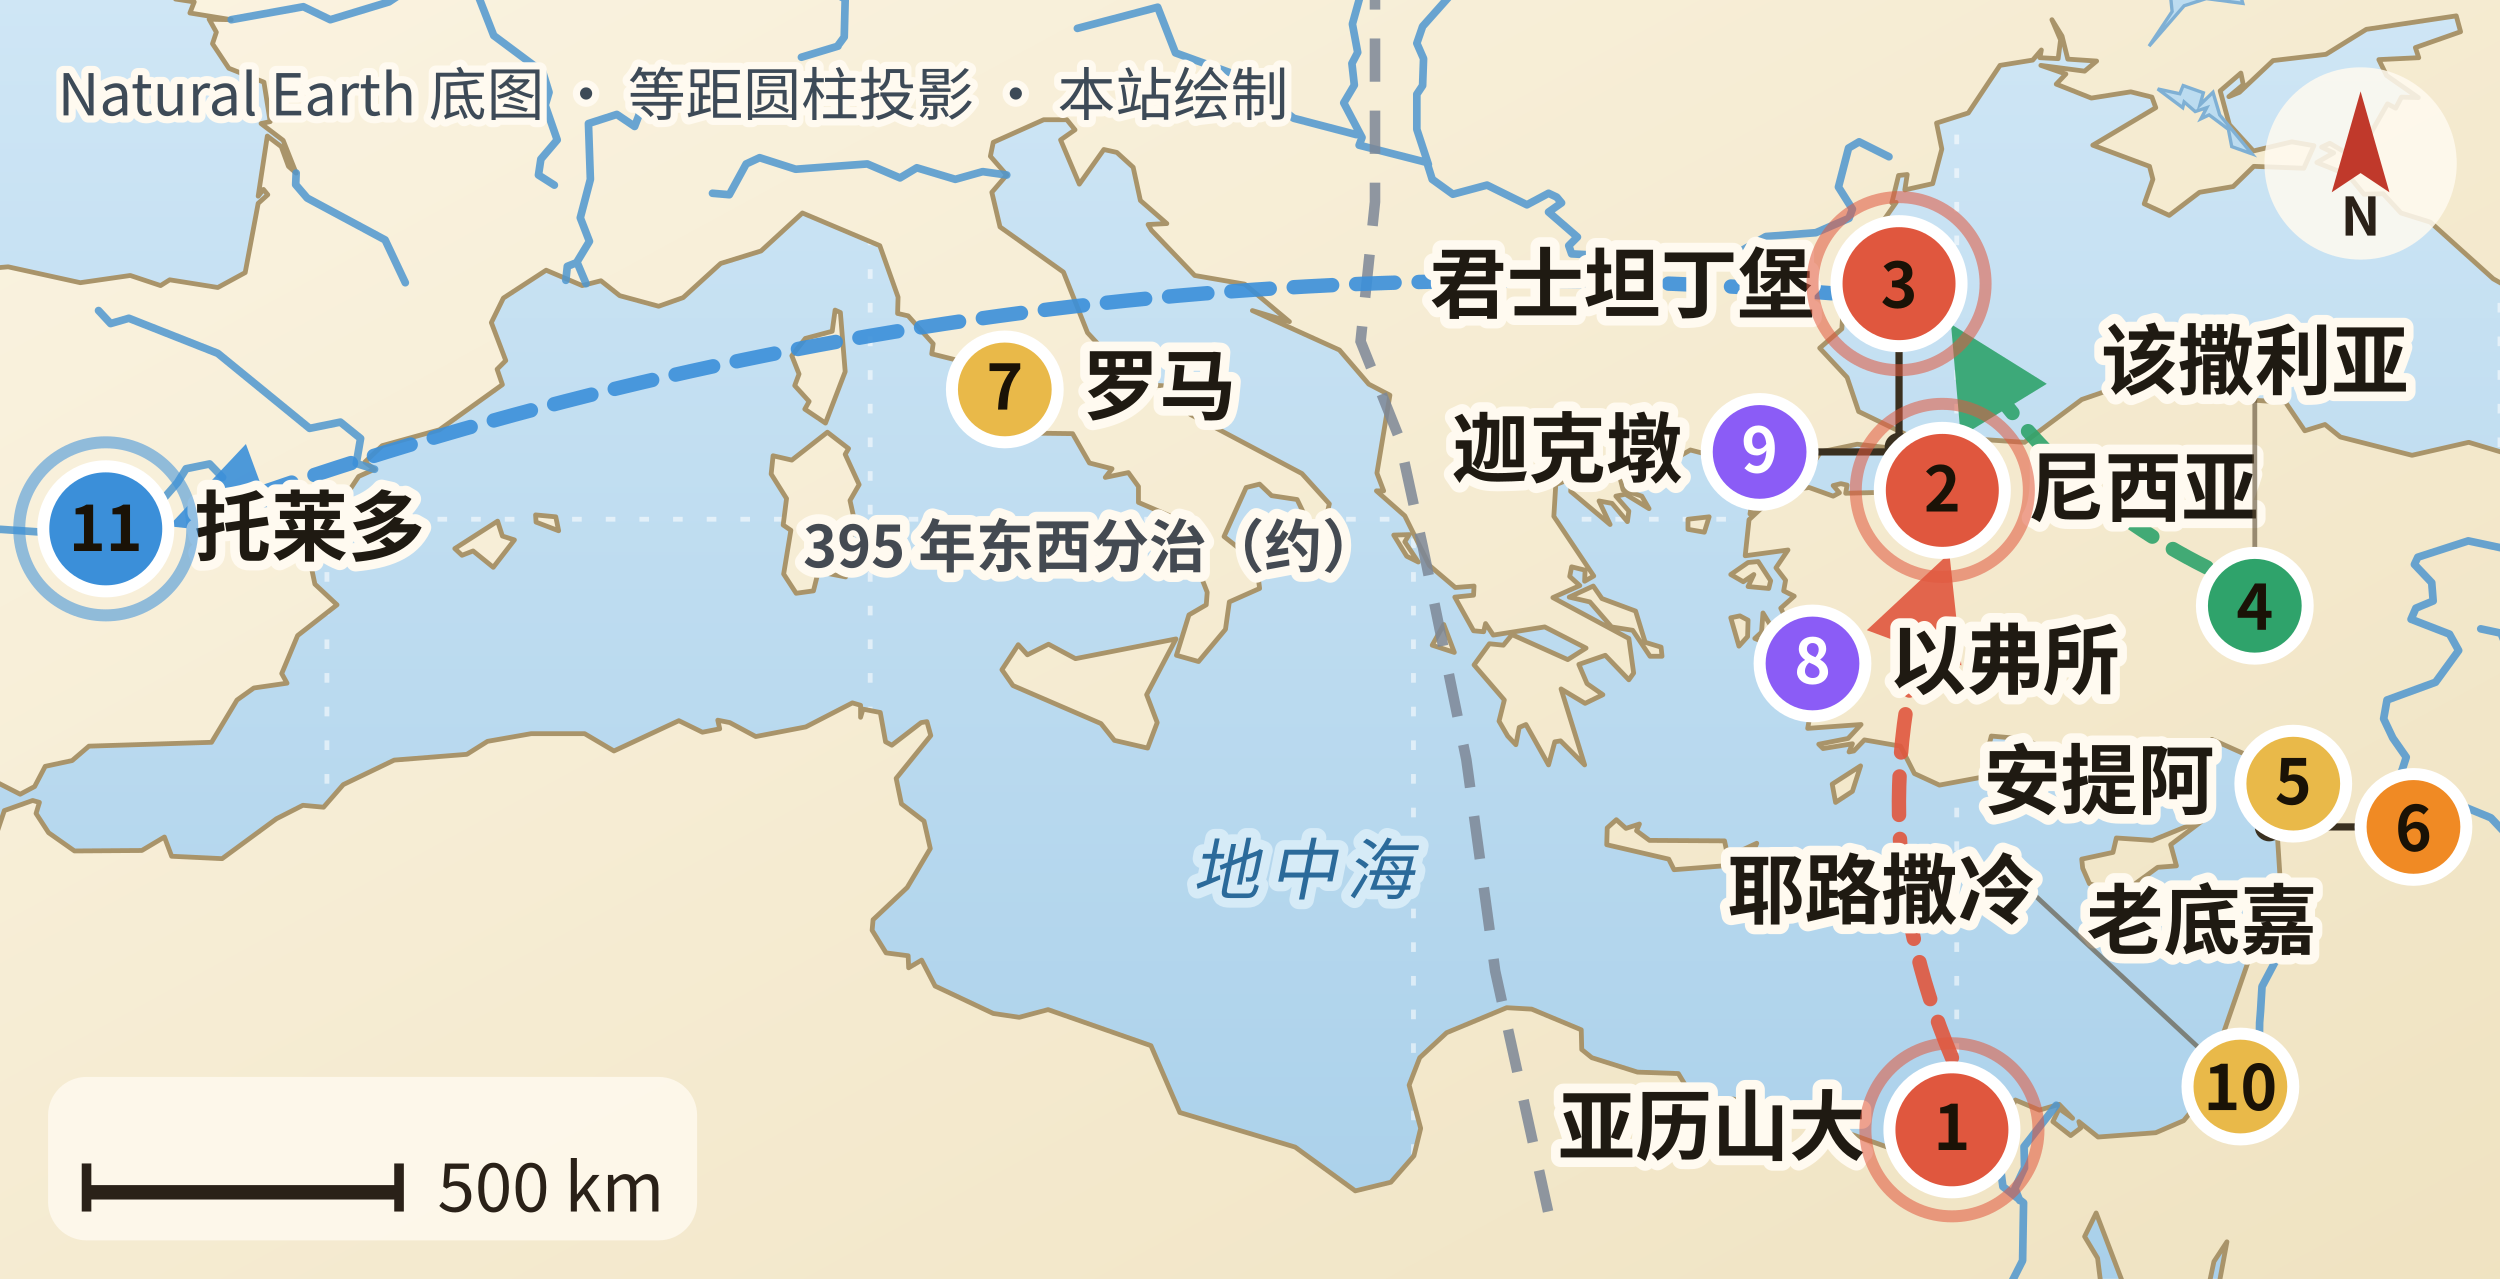
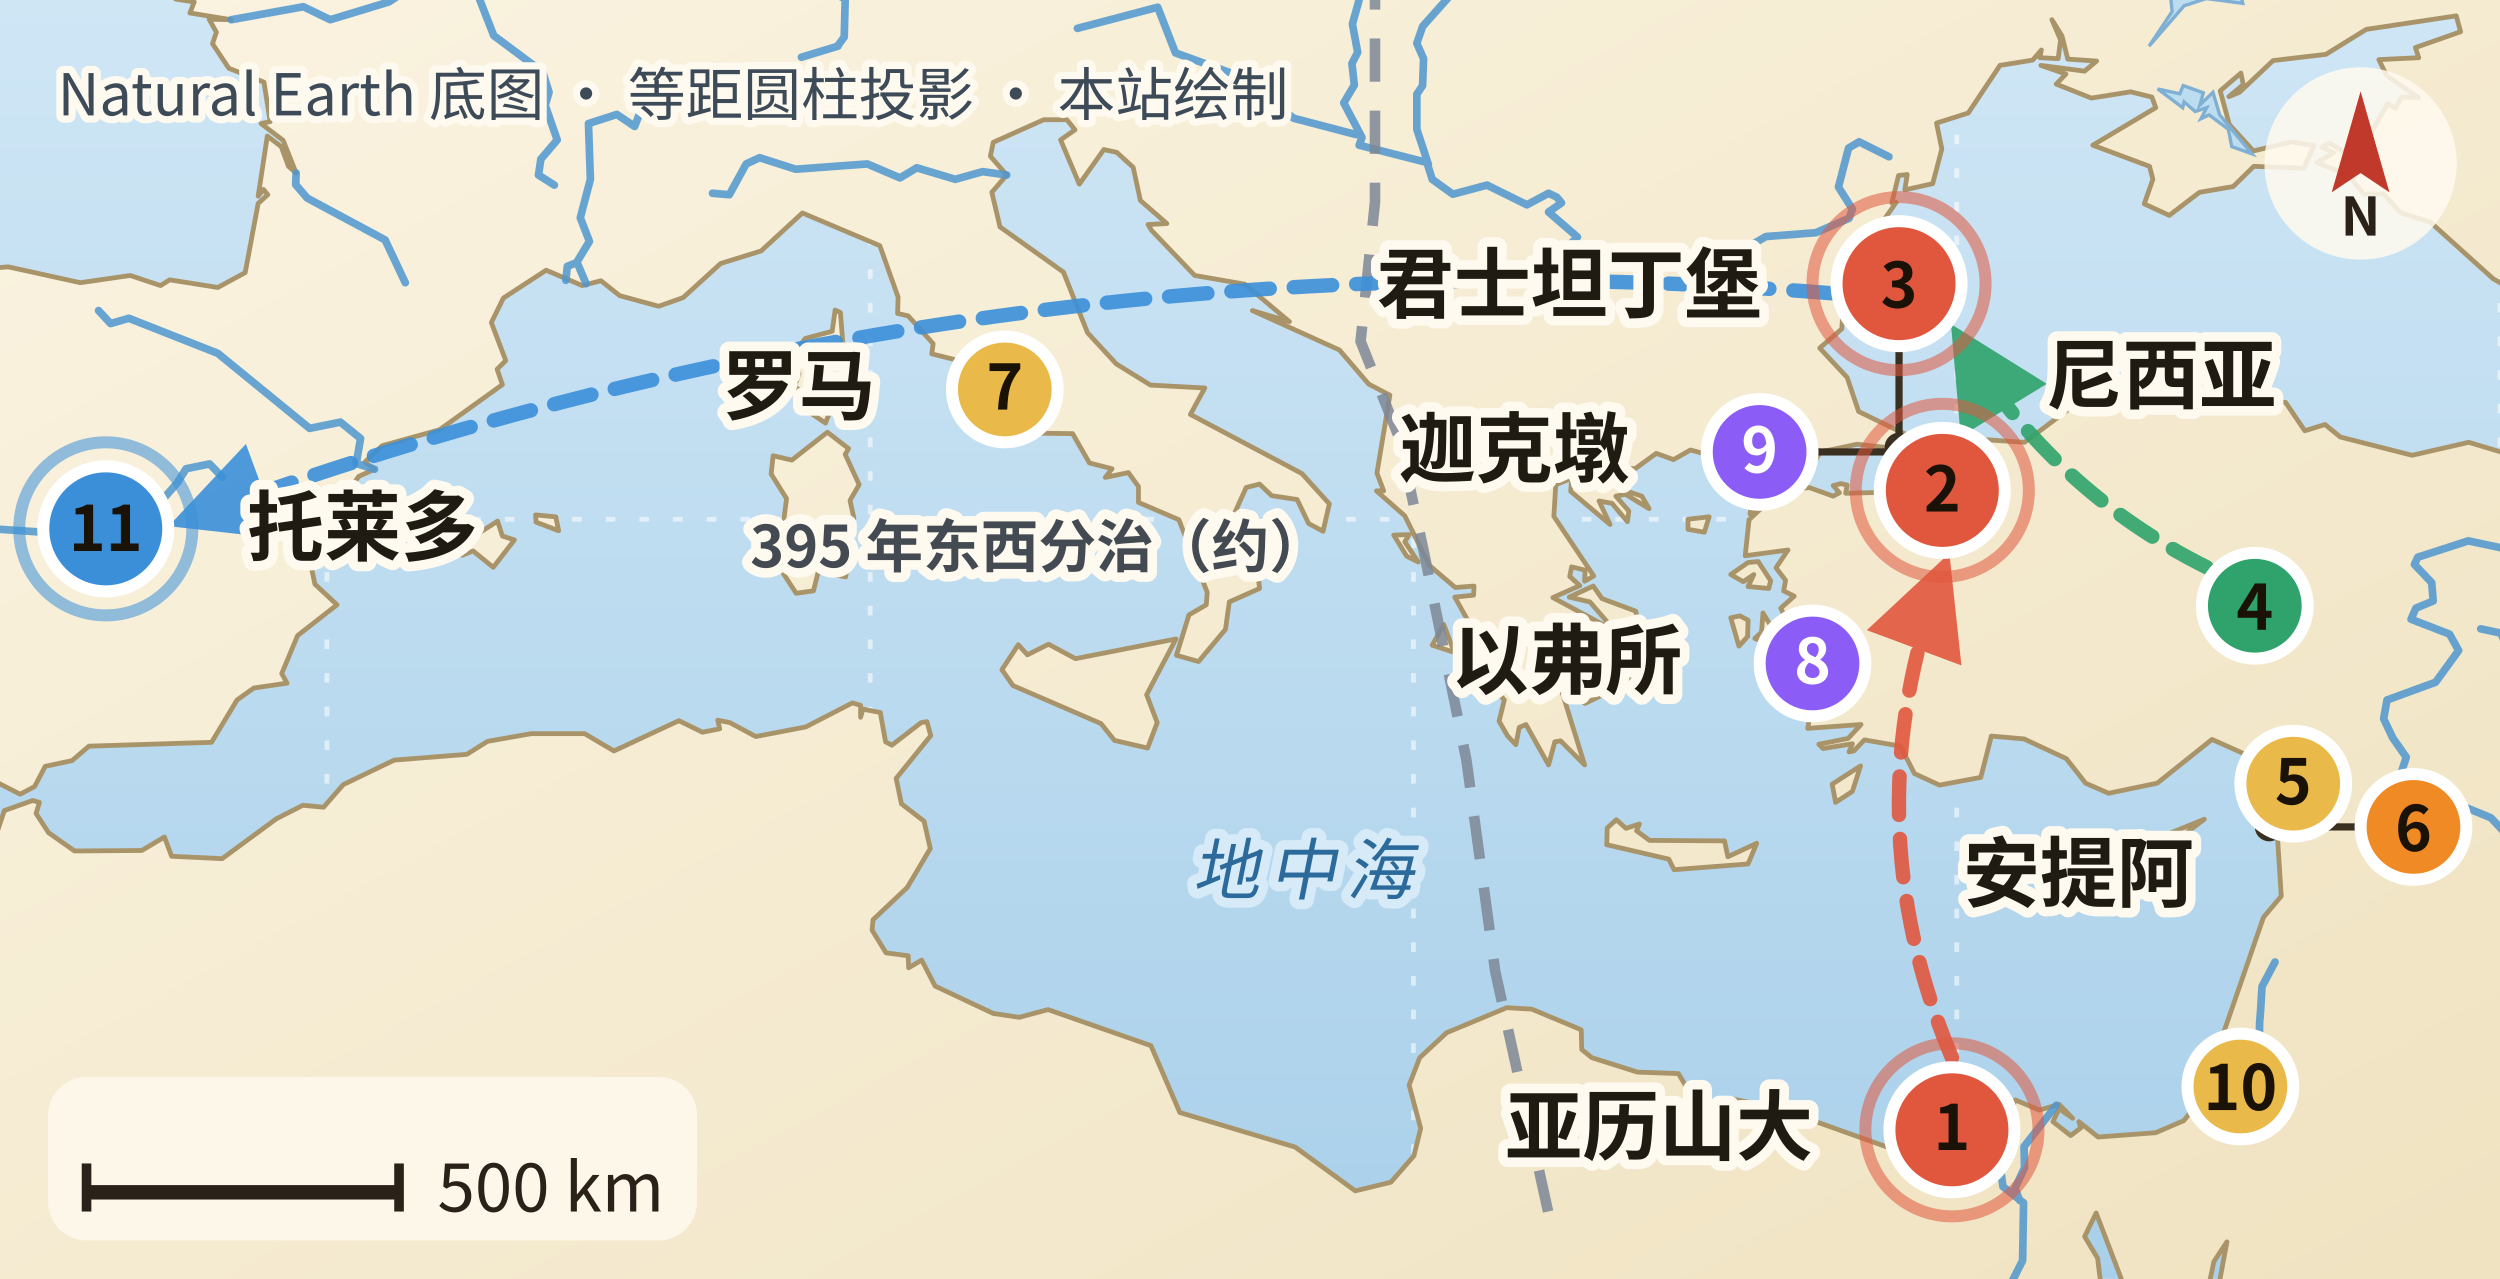
<svg xmlns="http://www.w3.org/2000/svg" viewBox="0 0 520 266" width="520" height="266" font-family="'Noto Sans CJK SC','PingFang SC','Microsoft YaHei','Source Han Sans SC',sans-serif">
  <defs>
    <linearGradient id="sea" x1="0" y1="0" x2="0" y2="1">
      <stop offset="0" stop-color="#cfe6f5" />
      <stop offset="1" stop-color="#a9d0ea" />
    </linearGradient>
    <linearGradient id="ld" x1="0" y1="0" x2="1" y2="1">
      <stop offset="0" stop-color="#fbf4e2" />
      <stop offset="1" stop-color="#efe2c0" />
    </linearGradient>
    <marker id="a2fa36b" viewBox="0 0 10 10" refX="8" refY="5" markerWidth="7" markerHeight="7" orient="auto-start-reverse">
      <path d="M0,0L10,5L0,10z" fill="#2fa36b" />
    </marker>
    <marker id="a3b8fd9" viewBox="0 0 10 10" refX="8" refY="5" markerWidth="7" markerHeight="7" orient="auto-start-reverse">
      <path d="M0,0L10,5L0,10z" fill="#3b8fd9" />
    </marker>
    <marker id="ae0573e" viewBox="0 0 10 10" refX="8" refY="5" markerWidth="7" markerHeight="7" orient="auto-start-reverse">
      <path d="M0,0L10,5L0,10z" fill="#e0573e" />
    </marker>
  </defs>
  <rect width="520" height="266" fill="url(#sea)" />
  <path d="M68,0V266M181,0V266M294,0V266M407,0V266M520,0V266M0,252H520M0,108H520" stroke="#ffffff" stroke-opacity=".55" stroke-width="1" stroke-dasharray="2 5" fill="none" />
  <path d="M338.2,172.3 341.0,171.4 340.4,172.8 343.1,174.8 358.7,174.9 359.4,178.2 365.4,175.4 363.6,179.7 348.2,180.9 347.1,178.7 334.2,175.7 334.3,172.2 336.2,170.5 338.2,172.3ZM333.2,124.5 340.2,127.1 342.2,133.6 345.5,134.6 345.7,136.5 343.2,136.5 339.6,131.1 335.2,130.4 330.7,125.2 326.4,124.2 331.4,121.9 333.2,124.5ZM451.5,175.7 452.7,180.1 448.8,180.4 441.0,186.1 434.6,183.8 433.2,180.6 433.0,178.7 439.5,177.3 440.2,174.3 447.7,174.8 458.5,170.4 451.5,175.7ZM104.5,111.5 107.0,112.3 102.6,118.0 98.4,114.6 96.1,115.5 94.6,114.1 103.5,108.4 104.5,111.5ZM175.8,94.5 178.7,100.8 176.8,104.1 177.6,107.7 175.9,120.0 170.2,118.9 169.2,122.9 165.6,123.4 163.0,119.4 164.5,110.3 162.9,109.2 163.6,103.7 160.4,98.6 160.8,94.8 164.7,95.7 172.1,89.9 176.5,93.3 175.8,94.5ZM174.8,65.0 175.8,77.3 171.7,88.0 167.4,85.1 168.3,83.5 165.3,80.2 166.2,77.8 164.7,74.0 167.5,70.4 173.1,68.9 173.7,64.5 174.8,65.0ZM244.6,132.9 238.5,144.5 240.7,150.3 238.7,155.6 231.8,154.0 229.0,150.5 210.7,142.6 208.4,139.3 211.8,134.1 213.7,136.2 218.1,134.0 223.7,137.0 244.6,132.9ZM381.8,166.9 381.1,163.1 387.0,159.3 385.3,164.6 381.8,166.9ZM361.7,134.4 360.0,128.5 361.9,128.1 363.6,129.0 363.5,132.4 361.7,134.4ZM365.7,116.8 368.3,120.8 367.9,122.4 363.6,122.0 364.8,119.5 362.6,121.0 360.0,119.5 363.6,117.0 365.7,116.8ZM355.5,107.5 354.5,110.7 351.1,110.1 351.1,108.0 355.5,107.5ZM116.2,110.4 111.5,108.6 111.4,107.1 115.6,107.5 116.2,110.4ZM300.3,129.9 302.5,135.7 297.9,134.2 300.3,129.9ZM295.0,116.9 292.6,115.7 289.9,111.3 293.1,111.2 292.2,112.7 295.0,116.9ZM531.3,280.7 459.2,279.8 463.2,258.3 460.5,262.4 456.6,280.7 450.2,280.7 443.7,272.5 436.0,252.3 433.6,257.2 436.3,261.7 437.0,267.3 446.0,280.7 -11.3,280.7 -11.3,195.6 -4.0,183.2 0.9,168.6 6.8,166.5 8.2,166.9 7.5,169.2 10.1,173.2 15.5,177.0 29.5,176.9 34.2,174.1 35.7,178.1 46.2,178.6 57.5,170.3 63.0,167.5 67.3,167.9 71.4,163.2 82.0,158.1 97.1,156.9 101.4,154.2 110.5,152.6 121.6,152.6 127.7,156.2 141.2,149.9 146.1,152.3 149.7,151.6 149.3,149.8 151.8,150.3 157.2,153.2 167.6,151.2 177.3,146.2 179.0,146.7 179.0,149.2 179.5,147.5 183.1,148.2 184.2,154.3 185.5,155.0 191.6,150.3 192.8,150.1 193.6,153.0 186.4,161.9 187.5,167.2 192.2,170.8 193.5,176.5 188.7,184.6 181.6,191.3 181.4,193.5 184.3,198.2 188.9,198.8 189.0,201.3 191.7,199.7 194.5,205.1 206.6,210.8 212.0,211.6 218.0,210.0 239.4,217.5 245.4,231.4 269.4,238.6 281.9,247.7 289.3,245.9 294.1,240.4 295.5,234.7 293.1,225.7 295.3,220.0 300.9,214.8 313.4,209.6 318.6,209.9 328.9,214.2 329.0,218.3 331.1,220.0 340.6,223.0 349.1,223.3 353.0,229.8 360.5,228.6 370.4,230.7 396.5,240.0 409.5,233.8 411.4,230.9 417.4,229.4 413.3,231.5 418.3,230.8 419.2,228.8 424.2,230.9 428.3,229.7 431.1,232.6 428.3,230.6 427.0,233.3 430.7,236.2 432.8,234.6 432.4,233.3 436.4,236.5 448.4,235.6 454.2,233.1 457.6,229.0 470.8,190.8 474.5,186.4 473.7,173.9 472.1,171.7 474.3,165.6 472.6,161.1 476.9,156.1 476.8,153.9 475.3,152.4 467.9,157.3 460.1,153.8 448.7,162.9 438.6,165.0 433.8,162.9 429.8,157.8 421.0,153.7 414.2,153.1 412.0,161.7 403.4,163.3 398.2,160.9 395.3,155.2 387.8,153.9 385.6,156.2 384.6,156.4 385.3,154.7 379.2,155.7 378.3,154.8 384.4,153.6 387.1,150.7 376.0,151.5 376.4,149.3 379.1,148.8 373.8,141.7 375.6,140.7 375.7,137.1 365.0,132.8 366.4,131.5 366.7,127.5 369.4,131.9 374.7,130.2 372.0,129.8 370.4,126.5 373.2,124.0 371.0,122.9 371.4,120.7 369.4,118.1 371.9,114.4 363.0,115.6 363.8,108.1 370.1,102.2 376.3,101.4 381.3,103.2 382.6,102.5 381.3,101.0 382.9,100.6 384.2,100.9 383.9,102.6 395.7,102.3 393.3,100.3 405.3,97.0 396.9,94.5 397.3,90.4 421.1,92.0 433.0,83.1 445.2,78.9 460.7,79.8 463.6,78.3 465.2,78.8 464.9,80.7 466.8,83.1 475.4,83.7 479.4,89.6 483.6,88.3 486.8,90.9 501.7,94.7 513.5,92.0 521.5,94.4 531.3,90.3 531.3,280.7ZM531.3,65.2 518.6,58.0 505.5,46.2 499.4,44.3 495.7,40.3 491.7,40.4 488.4,36.4 481.9,33.8 485.4,31.8 482.9,30.6 484.6,29.8 488.5,32.1 493.4,30.6 493.0,27.9 496.6,21.6 498.3,22.5 499.5,20.2 503.0,20.3 496.4,15.7 494.8,12.4 503.1,12.0 502.4,9.9 511.8,6.6 510.9,3.3 492.2,6.1 483.8,11.3 472.8,12.6 465.8,19.2 463.6,20.1 466.6,17.6 466.1,15.2 461.8,18.9 463.7,25.9 468.7,31.4 476.7,29.5 481.3,30.3 479.2,35.0 468.8,34.6 464.5,38.8 457.5,40.0 451.2,44.8 446.0,42.4 447.8,37.3 447.1,34.6 435.3,30.2 448.4,22.4 447.6,20.2 443.2,19.1 435.0,20.4 427.7,17.5 429.7,15.4 424.5,13.6 433.6,14.8 436.1,12.7 430.1,12.3 428.9,7.5 426.8,4.1 428.6,8.3 428.1,12.2 424.3,12.0 424.6,10.4 422.8,12.5 416.0,13.6 409.4,23.5 402.8,25.6 403.9,31.0 402.0,38.2 396.2,39.5 396.7,36.3 394.9,36.5 393.5,42.2 394.4,42.1 391.6,46.1 390.7,57.6 389.6,59.2 385.9,59.1 383.5,62.1 383.1,68.4 378.5,72.4 384.2,78.5 386.6,85.6 396.3,90.3 395.2,93.4 386.3,92.4 378.7,94.0 376.0,98.1 370.5,100.8 364.0,106.9 364.6,103.4 370.7,98.9 362.9,99.2 360.1,95.8 351.6,93.6 348.1,95.6 344.5,94.3 340.1,97.5 336.4,97.2 337.6,101.9 341.5,103.2 343.0,105.8 338.1,102.8 336.1,103.2 338.8,106.3 338.5,108.5 335.3,104.7 332.6,104.2 334.9,109.1 326.7,102.2 326.9,99.5 323.6,100.8 323.2,107.4 331.5,119.8 329.6,120.9 329.7,118.6 326.9,117.9 326.5,119.9 328.6,121.8 323.0,124.3 338.8,132.8 339.8,140.0 338.8,141.4 333.9,136.3 328.4,138.2 330.1,142.2 333.4,144.5 329.7,146.3 324.7,143.3 329.6,159.1 324.6,154.1 323.4,154.3 322.1,159.1 317.4,150.7 316.0,151.3 315.3,154.9 313.6,153.1 311.8,150.0 312.9,145.6 306.6,138.3 309.8,133.9 312.7,134.2 314.5,132.0 326.1,137.2 329.9,134.8 321.3,130.4 310.6,132.1 309.0,129.7 308.6,131.4 306.5,131.2 302.6,124.2 306.5,123.8 306.6,121.9 302.7,122.2 297.3,117.6 292.2,107.3 286.3,102.1 287.8,102.1 286.4,98.4 289.1,82.2 284.7,79.9 278.6,72.8 260.5,64.6 268.2,66.9 258.9,59.1 248.5,57.3 239.5,47.9 238.8,46.7 242.7,46.5 237.2,41.7 235.7,34.8 232.3,31.7 229.6,31.1 224.5,38.3 220.6,29.1 223.6,27.0 221.9,24.9 217.1,24.9 206.6,29.6 206.0,32.5 209.4,36.4 206.3,40.0 208.0,47.2 221.2,56.6 226.2,69.2 232.2,75.7 239.3,80.1 250.6,80.7 247.6,86.2 270.8,98.5 276.5,104.8 275.2,110.5 272.2,108.9 269.8,103.9 264.5,103.1 262.0,100.7 259.2,101.4 254.6,111.6 261.3,116.9 262.0,122.4 255.7,125.2 254.9,130.9 249.3,137.6 244.7,136.3 247.3,127.9 250.9,125.8 251.1,123.2 245.2,108.1 236.8,104.5 236.8,101.2 234.7,98.3 229.9,99.3 231.3,97.5 226.6,96.3 223.1,90.2 215.8,90.1 210.6,86.8 199.4,75.0 193.8,73.6 194.1,71.5 188.9,65.7 186.7,65.2 186.8,61.8 183.0,51.1 166.9,44.3 158.3,52.2 149.9,54.8 142.1,61.9 137.0,63.7 128.9,61.5 125.0,58.4 121.1,59.4 113.6,56.2 104.7,62.0 102.2,67.1 105.2,75.0 103.4,76.8 104.5,80.0 91.4,89.4 79.5,92.7 75.9,96.1 77.9,97.6 74.6,99.1 64.1,114.9 65.5,121.5 70.1,125.8 61.9,132.2 58.6,140.1 59.7,142.1 52.8,143.1 49.3,145.6 44.0,154.4 18.5,155.2 15.0,158.2 9.4,159.4 7.2,163.6 4.2,165.2 -0.5,162.8 -4.3,156.4 -2.5,152.4 -4.5,153.6 -9.8,147.1 -11.3,148.3 -11.3,56.6 1.7,55.5 16.7,58.8 27.1,57.3 33.4,59.4 35.3,58.2 45.3,59.8 51.0,56.7 53.7,42.3 55.7,40.5 54.8,39.4 53.7,40.8 55.6,28.3 58.5,30.5 60.0,34.6 61.6,36.0 58.9,29.2 54.3,25.7 56.2,25.3 54.9,17.1 47.6,14.2 44.2,9.1 45.0,6.7 43.5,4.0 48.1,4.1 39.5,2.7 40.4,0.4 36.5,-0.2 36.3,-1.8 19.1,-4.6 14.9,-7.8 18.9,-9.6 16.1,-11.4 19.9,-11.6 14.5,-12.4 14.3,-14.4 531.3,-14.4 531.3,65.2Z" fill="url(#ld)" stroke="#a9946a" stroke-width="1" stroke-linejoin="round" fill-rule="evenodd" />
  <path d="M468.4,32.0 464.2,30.5 463.5,26.9 459.5,23.9 457.8,24.7 459.0,22.4 456.6,23.2 454.3,21.2 454.0,22.4 448.8,18.5 453.4,19.5 454.1,17.8 458.3,19.3 457.6,21.8 460.3,19.2 461.7,23.9 468.4,32.0ZM466.5,0.7 458.9,-0.3 454.3,1.2 447.0,9.6 451.8,2.4 451.5,-0.6 463.4,-1.3 465.0,-4.9 466.5,0.7Z" fill="#bcdcf0" stroke="#7fb0d4" stroke-width=".7" />
  <path d="M503.7,167.5 498.3,164.5 499.5,160.6M506.1,125.0 505.8,121.2M468.3,232.8 469.8,226.5M470.2,210.2 470.0,212.7M171.0,-2.5 168.2,-2.3M171.6,-2.5 175.8,-0.2M137.2,18.6 140.5,15.4 145.4,15.8M0.1,110.1 8.9,110.7M36.9,100.4 38.7,97.5M503.7,167.5 511.3,167.3 518.1,170.1 524.3,176.7 531.2,188.2M497.7,153.5 500.5,157.5 499.5,160.6M420.1,249.7 419.1,247.2 421.1,242.9 421.0,238.5 427.7,229.9M262.3,-8.1 268.6,-3.9 283.8,-4.0 281.3,5.0 282.4,10.9 281.2,13.2 281.7,17.7 279.5,21.4 283.3,28.6 282.7,30.2 296.8,33.8 297.9,37.3 302.2,40.4 309.3,38.5 317.6,42.6 322.1,40.2 323.8,41.0 324.8,42.2 322.1,44.1 328.1,49.3 326.3,51.1 326.9,52.8 358.2,54.5 367.3,49.2 377.7,48.4 384.6,45.4 385.3,43.5 382.4,38.9 384.5,30.8 386.7,29.5 392.9,32.6M516.0,130.8 520.2,131.7 522.8,138.1 531.3,139.7M160.7,-7.9 166.1,-6.3 184.7,-14.4M262.3,-8.1 251.1,-12.7 243.1,-13.2 240.4,-10.5 234.3,-10.0 223.2,-14.4M224.1,5.9 240.8,1.5 244.5,11.0 257.2,15.6 269.1,24.6 282.1,28.0M20.5,64.6 23.0,67.3 26.8,66.2 45.3,73.5 64.4,89.1 70.8,87.8 75.0,91.2 74.1,96.4 77.9,97.6M506.1,125.0 502.5,126.5 501.5,128.8 509.5,131.9 511.4,135.3 506.6,141.9 496.5,145.6 495.8,149.5 497.7,153.5M531.3,108.7 521.9,109.5 522.7,112.4 521.4,114.2 513.4,112.5 502.9,115.9 502.2,117.4 505.8,121.2M468.3,232.8 468.0,234.2M470.0,212.7 469.8,226.5M473.2,200.1 470.5,205.2 470.2,210.2M416.6,280.7 415.3,277.4 417.1,269.3 420.7,262.2 420.9,250.2M148.2,40.2 151.7,40.5 155.2,34.1 158.0,32.8 165.5,35.2 180.4,34.1 187.2,37.0 190.7,34.9 198.7,37.3 204.4,35.7 209.4,36.4M166.7,11.9 174.3,9.6M174.2,9.6 175.6,7.7 175.8,-0.2M168.2,-2.3 153.3,-1.5 153.6,-8.1 155.8,-14.4M120.0,54.6 118.0,55.4 117.7,58.3M137.2,18.6 134.5,19.8 132.0,26.3 128.3,23.8 122.4,25.7 122.8,37.3 120.7,45.3 122.6,50.2 120.0,54.5 121.9,59.0M161.1,14.6 148.0,19.4 145.4,15.8M420.9,250.2 416.6,246.8 415.4,237.4 411.4,230.9M121.0,-1.1 117.7,-8.4 111.7,-14.4M107.0,-14.4 100.9,-12.7 98.0,-14.4M0.1,110.1 -11.3,112.0M36.9,100.4 31.4,106.7 19.0,110.3 14.0,108.2 8.9,110.7M46.3,99.3 43.6,96.5 38.7,97.5M295.9,17.8 294.7,19.6 294.7,26.9 297.1,34.2M309.1,-7.6 307.3,-7.3 295.9,5.5 294.7,9.0 296.1,12.2 295.9,17.8M342.0,-11.8 342.9,-10.6 341.0,-6.5 339.2,-6.3 329.5,-9.4 321.3,-8.6 319.0,-13.2 309.0,-7.6M84.3,58.8 80.1,49.9 63.9,41.2 61.5,38.4 61.6,36.0M102.7,7.4 99.3,-1.3 90.1,-5.7 80.9,0.4 68.7,4.1 63.1,1.4 48.1,4.1M102.7,7.4 112.9,15.0 114.2,19.2 113.4,21.9 115.9,29.1 112.5,33.1 112.0,36.4 115.3,38.5" fill="none" stroke="#4f97cf" stroke-width="1.6" stroke-linejoin="round" stroke-linecap="round" opacity=".85" />
  <path d="M286,-7 286,42 283,71 291,91 296,114 305,158 311,202 322,252" fill="none" stroke="#7c8796" stroke-width="2.2" stroke-dasharray="9 6" opacity=".85" />
  <path d="M395,93L395,59" stroke="#3a3020" stroke-width="1.5" />
  <circle cx="395" cy="93" r="3" fill="#3a3020" />
  <path d="M472,172L502,172" stroke="#3a3020" stroke-width="1.5" />
  <circle cx="472" cy="172" r="3" fill="#3a3020" />
  <path d="M396,94L366,94" stroke="#3a3020" stroke-width="1.5" />
  <circle cx="396" cy="94" r="3" fill="#3a3020" />
  <path d="M406,220 Q385,170 404,119" fill="none" stroke="#e0573e" stroke-width="3" stroke-dasharray="8 5" stroke-linecap="round" marker-end="url(#ae0573e)" opacity=".9" />
  <path d="M459,118 Q427,102 408,71" fill="none" stroke="#2fa36b" stroke-width="3" stroke-dasharray="8 5" stroke-linecap="round" marker-end="url(#a2fa36b)" opacity=".9" />
  <path d="M381,61 Q205,47 39,108" fill="none" stroke="#3b8fd9" stroke-width="3" stroke-dasharray="8 5" stroke-linecap="round" marker-end="url(#a3b8fd9)" opacity=".9" />
-   <text x="388.1" y="240.1" text-anchor="end" font-size="16" font-weight="800" fill="#1f1a12" paint-order="stroke" stroke="#fffaf0" stroke-width="4" stroke-linejoin="round">亚历山大</text>
-   <text x="421.8" y="107.2" text-anchor="start" font-size="16" font-weight="800" fill="#1f1a12" paint-order="stroke" stroke="#fffaf0" stroke-width="4" stroke-linejoin="round">尼西亚</text>
-   <text x="377.4" y="64.9" text-anchor="end" font-size="16" font-weight="800" fill="#1f1a12" paint-order="stroke" stroke="#fffaf0" stroke-width="4" stroke-linejoin="round">君士坦丁堡</text>
-   <text x="40.4" y="115.4" text-anchor="start" font-size="16" font-weight="800" fill="#1f1a12" paint-order="stroke" stroke="#fffaf0" stroke-width="4" stroke-linejoin="round">托莱多</text>
-   <path d="M469,126L469,76" stroke="#5a4a30" stroke-width="1" opacity=".6" />
-   <text x="469.0" y="80.8" text-anchor="middle" font-size="16" font-weight="600" fill="#1f1a12" paint-order="stroke" stroke="#fffaf0" stroke-width="4" stroke-linejoin="round">该撒利亚</text>
-   <text x="460.6" y="168.1" text-anchor="end" font-size="16" font-weight="600" fill="#1f1a12" paint-order="stroke" stroke="#fffaf0" stroke-width="4" stroke-linejoin="round">安提阿</text>
-   <text x="482.0" y="197.2" text-anchor="end" font-size="16" font-weight="600" fill="#1f1a12" paint-order="stroke" stroke="#fffaf0" stroke-width="4" stroke-linejoin="round">老底嘉</text>
-   <text x="225.1" y="86.0" text-anchor="start" font-size="16" font-weight="600" fill="#1f1a12" paint-order="stroke" stroke="#fffaf0" stroke-width="4" stroke-linejoin="round">罗马</text>
-   <text x="392.9" y="143.1" text-anchor="start" font-size="16" font-weight="600" fill="#1f1a12" paint-order="stroke" stroke="#fffaf0" stroke-width="4" stroke-linejoin="round">以弗所</text>
-   <text x="350.0" y="99.1" text-anchor="end" font-size="16" font-weight="600" fill="#1f1a12" paint-order="stroke" stroke="#fffaf0" stroke-width="4" stroke-linejoin="round">迦克墩</text>
-   <path d="M466,226L423,186" stroke="#5a4a30" stroke-width="1" opacity=".6" />
-   <text x="423.3" y="190.9" text-anchor="end" font-size="16" font-weight="600" fill="#1f1a12" paint-order="stroke" stroke="#fffaf0" stroke-width="4" stroke-linejoin="round">耶路撒冷</text>
+   <text x="377.1" y="240.1" text-anchor="end" font-size="16" font-weight="800" fill="#1f1a12" paint-order="stroke" stroke="#fffaf0" stroke-width="4" stroke-linejoin="round">亚历山大</text>
+   <text x="425.5" y="83.8" text-anchor="start" font-size="16" font-weight="800" fill="#1f1a12" paint-order="stroke" stroke="#fffaf0" stroke-width="4" stroke-linejoin="round">尼西亚</text>
+   <text x="366.4" y="64.9" text-anchor="end" font-size="16" font-weight="800" fill="#1f1a12" paint-order="stroke" stroke="#fffaf0" stroke-width="4" stroke-linejoin="round">君士坦丁堡</text>
+   <text x="51.4" y="115.4" text-anchor="start" font-size="16" font-weight="800" fill="#1f1a12" paint-order="stroke" stroke="#fffaf0" stroke-width="4" stroke-linejoin="round">托莱多</text>
+   <text x="456.3" y="187.4" text-anchor="end" font-size="16" font-weight="600" fill="#1f1a12" paint-order="stroke" stroke="#fffaf0" stroke-width="4" stroke-linejoin="round">安提阿</text>
+   <text x="182.1" y="86.0" text-anchor="end" font-size="16" font-weight="600" fill="#1f1a12" paint-order="stroke" stroke="#fffaf0" stroke-width="4" stroke-linejoin="round">罗马</text>
+   <text x="349.9" y="143.1" text-anchor="end" font-size="16" font-weight="600" fill="#1f1a12" paint-order="stroke" stroke="#fffaf0" stroke-width="4" stroke-linejoin="round">以弗所</text>
+   <text x="339.0" y="99.1" text-anchor="end" font-size="16" font-weight="600" fill="#1f1a12" paint-order="stroke" stroke="#fffaf0" stroke-width="4" stroke-linejoin="round">迦克墩</text>
  <text x="271" y="186" text-anchor="middle" font-size="14" font-style="italic" fill="#2b6a9a" letter-spacing="2" paint-order="stroke" stroke="#d6ebf7" stroke-width="4" stroke-linejoin="round">地中海</text>
-   <text x="287" y="118" text-anchor="end" font-size="12" font-weight="700" fill="#444a52" paint-order="stroke" stroke="#fffaf0" stroke-width="4" stroke-linejoin="round">395 年东西分治（约）</text>
+   <text x="276" y="118" text-anchor="end" font-size="12" font-weight="700" fill="#444a52" paint-order="stroke" stroke="#fffaf0" stroke-width="4" stroke-linejoin="round">395 年东西分治（约）</text>
  <circle cx="406" cy="235" r="18" fill="none" stroke="#e0573e" stroke-width="2.5" opacity=".55" />
  <circle cx="406" cy="235" r="13" fill="#e0573e" stroke="#ffffff" stroke-width="2.5" />
  <text x="406" y="239.2" text-anchor="middle" font-size="13" font-weight="800" fill="#1a1206">1</text>
  <circle cx="404" cy="102" r="18" fill="none" stroke="#e0573e" stroke-width="2.5" opacity=".55" />
  <circle cx="404" cy="102" r="13" fill="#e0573e" stroke="#ffffff" stroke-width="2.5" />
  <text x="404" y="106.4" text-anchor="middle" font-size="13" font-weight="800" fill="#1a1206">2</text>
  <circle cx="395" cy="59" r="18" fill="none" stroke="#e0573e" stroke-width="2.5" opacity=".55" />
  <circle cx="395" cy="59" r="13" fill="#e0573e" stroke="#ffffff" stroke-width="2.5" />
  <text x="395" y="64.0" text-anchor="middle" font-size="13" font-weight="800" fill="#1a1206">3</text>
  <circle cx="469" cy="126" r="11" fill="#2fa36b" stroke="#ffffff" stroke-width="2.5" />
  <text x="469" y="131.0" text-anchor="middle" font-size="13" font-weight="800" fill="#1a1206">4</text>
  <circle cx="477" cy="163" r="11" fill="#e9b949" stroke="#ffffff" stroke-width="2.5" />
  <text x="477" y="167.3" text-anchor="middle" font-size="13" font-weight="800" fill="#1a1206">5</text>
  <circle cx="502" cy="172" r="11" fill="#f08a24" stroke="#ffffff" stroke-width="2.5" />
  <text x="502" y="177.0" text-anchor="middle" font-size="13" font-weight="800" fill="#1a1206">6</text>
  <circle cx="209" cy="81" r="11" fill="#e9b949" stroke="#ffffff" stroke-width="2.5" />
  <text x="209" y="85.2" text-anchor="middle" font-size="13" font-weight="800" fill="#1a1206">7</text>
  <circle cx="377" cy="138" r="11" fill="#8b5cf6" stroke="#ffffff" stroke-width="2.5" />
  <text x="377" y="142.2" text-anchor="middle" font-size="13" font-weight="800" fill="#ffffff">8</text>
  <circle cx="366" cy="94" r="11" fill="#8b5cf6" stroke="#ffffff" stroke-width="2.5" />
  <text x="366" y="98.3" text-anchor="middle" font-size="13" font-weight="800" fill="#ffffff">9</text>
  <circle cx="466" cy="226" r="11" fill="#e9b949" stroke="#ffffff" stroke-width="2.5" />
  <text x="466" y="230.9" text-anchor="middle" font-size="13" font-weight="800" fill="#1a1206">10</text>
  <circle cx="22" cy="110" r="18" fill="none" stroke="#3b8fd9" stroke-width="2.5" opacity=".55" />
  <circle cx="22" cy="110" r="13" fill="#3b8fd9" stroke="#ffffff" stroke-width="2.5" />
  <text x="22" y="114.6" text-anchor="middle" font-size="13" font-weight="800" fill="#1a1206">11</text>
  <g transform="translate(18,248)">
    <rect x="-8" y="-24" width="135" height="34" rx="8" fill="#fffaf0" opacity=".8" />
    <path d="M0,0H65" stroke="#2a2118" stroke-width="3" />
    <path d="M0,-6V4M65,-6V4" stroke="#2a2118" stroke-width="2" />
    <text x="73" y="4" font-size="14" fill="#2a2118">500 km</text>
  </g>
  <g transform="translate(491,34)">
    <circle r="20" fill="#fffaf0" opacity=".85" />
    <path d="M0,-15L6,6L0,2L-6,6z" fill="#c0392b" />
    <text y="15" text-anchor="middle" font-size="11" font-weight="800" fill="#2a2118">N</text>
  </g>
  <text x="12" y="24" text-anchor="start" font-size="12" fill="#3d4a57" paint-order="stroke" stroke="#fffaf0" stroke-width="3" stroke-linejoin="round">Natural Earth 底图 · 等距圆柱投影 · 本站绘制</text>
</svg>
